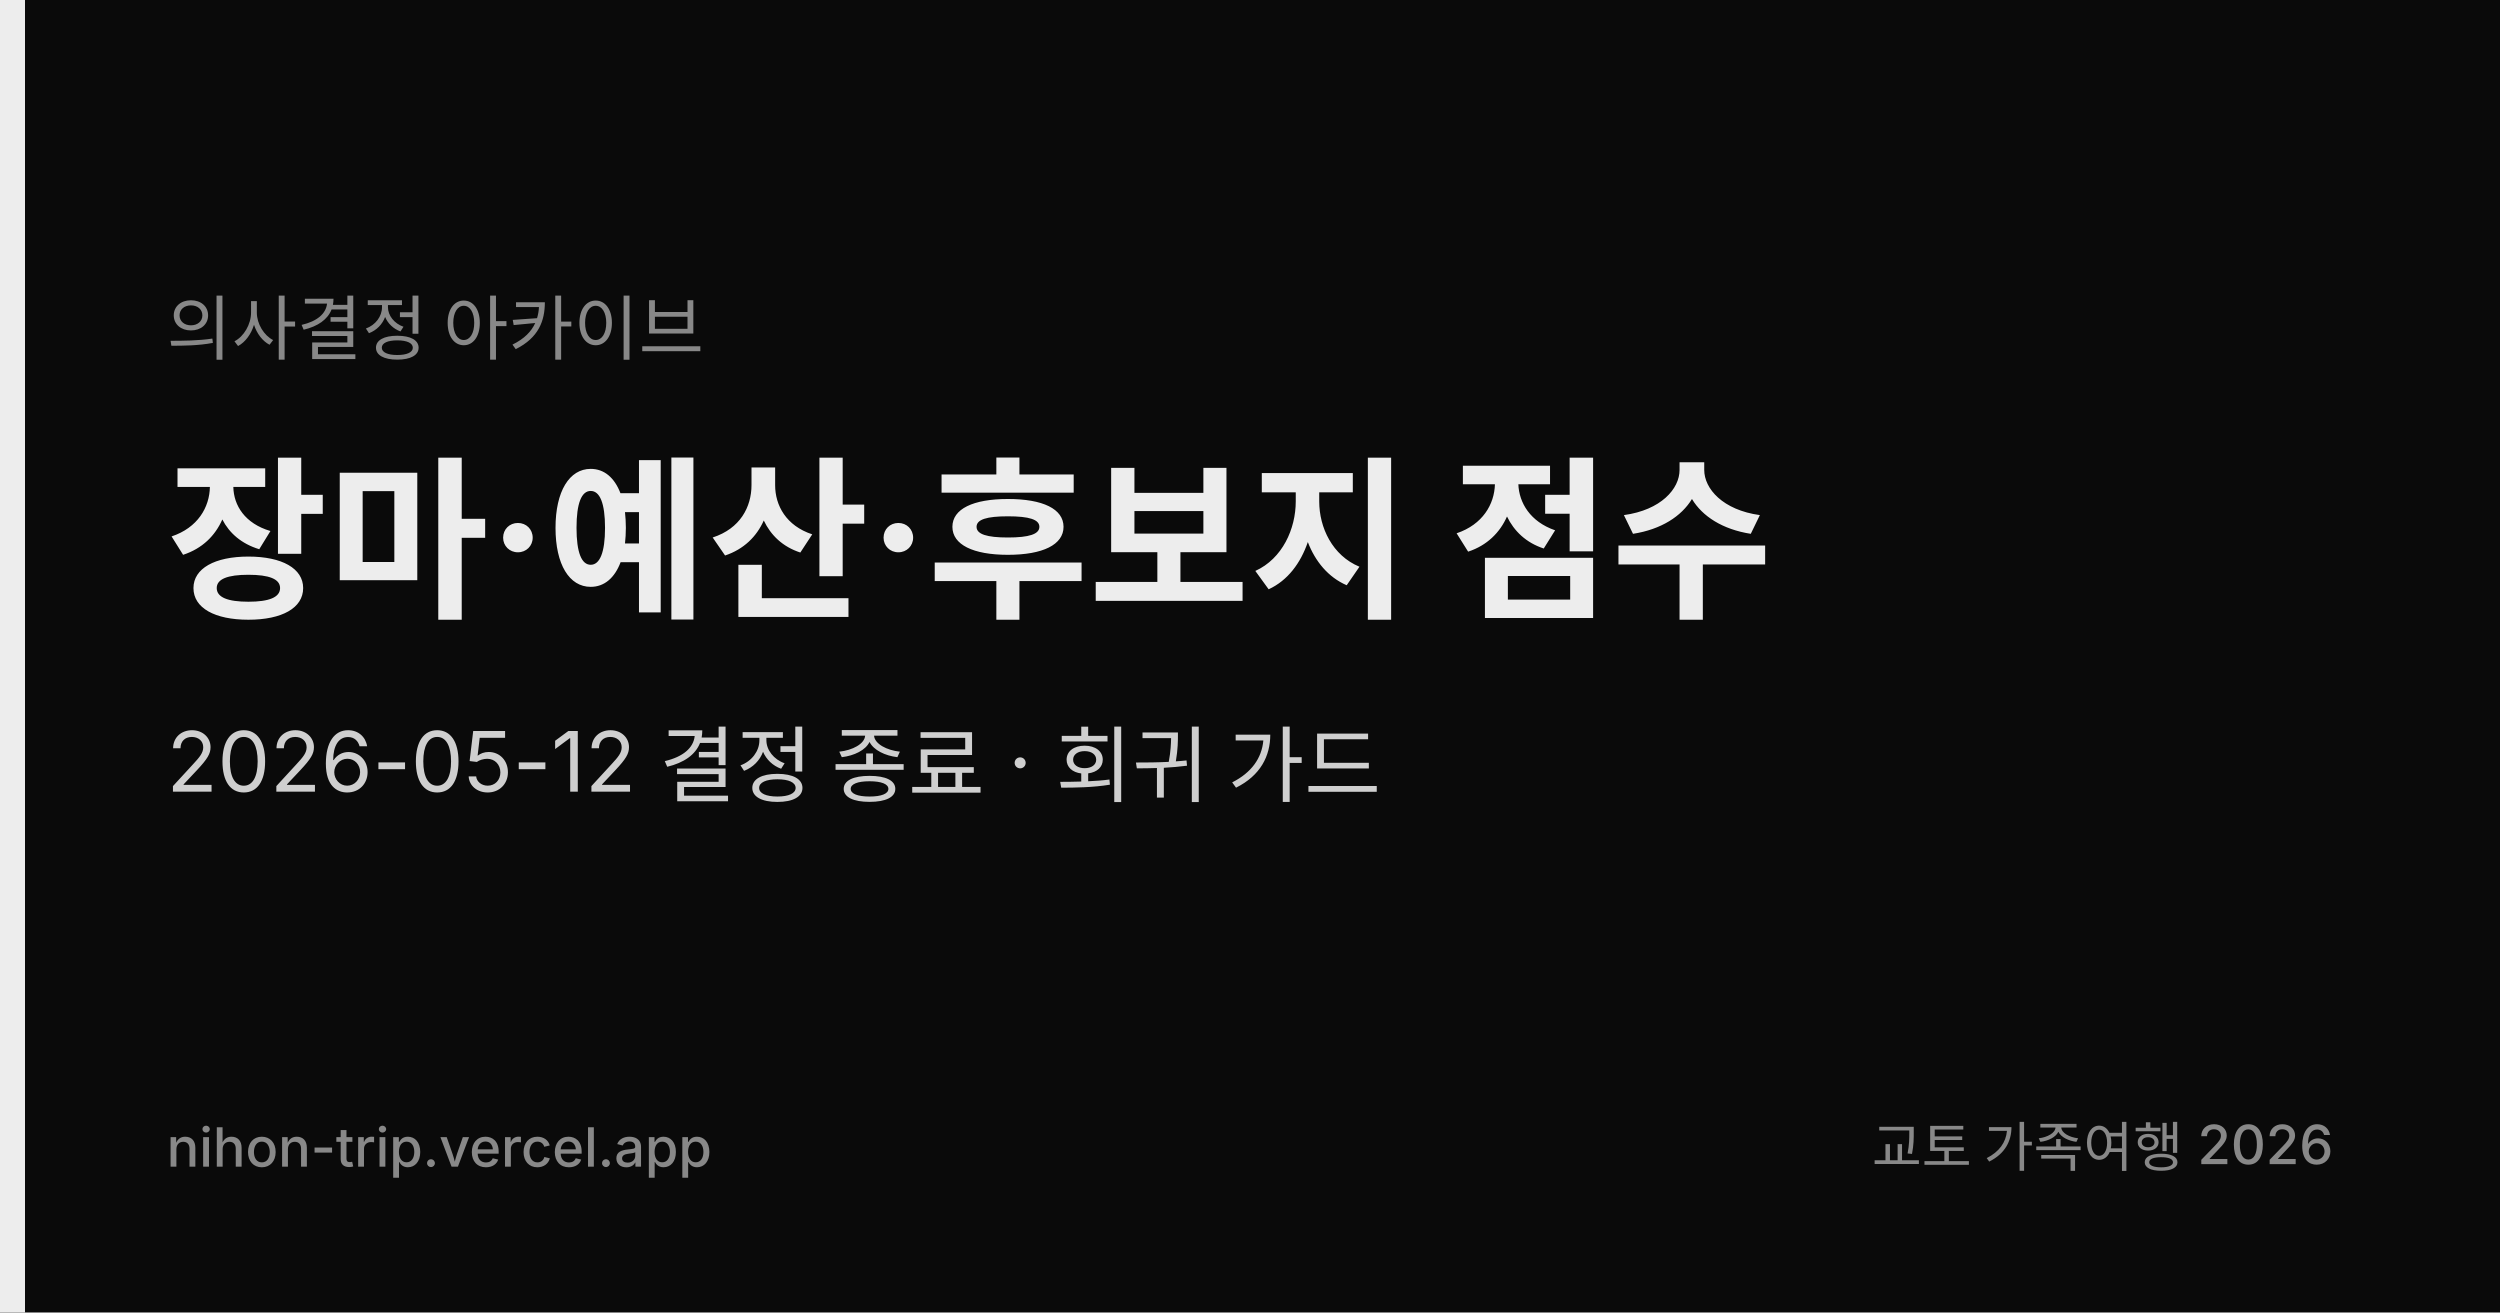
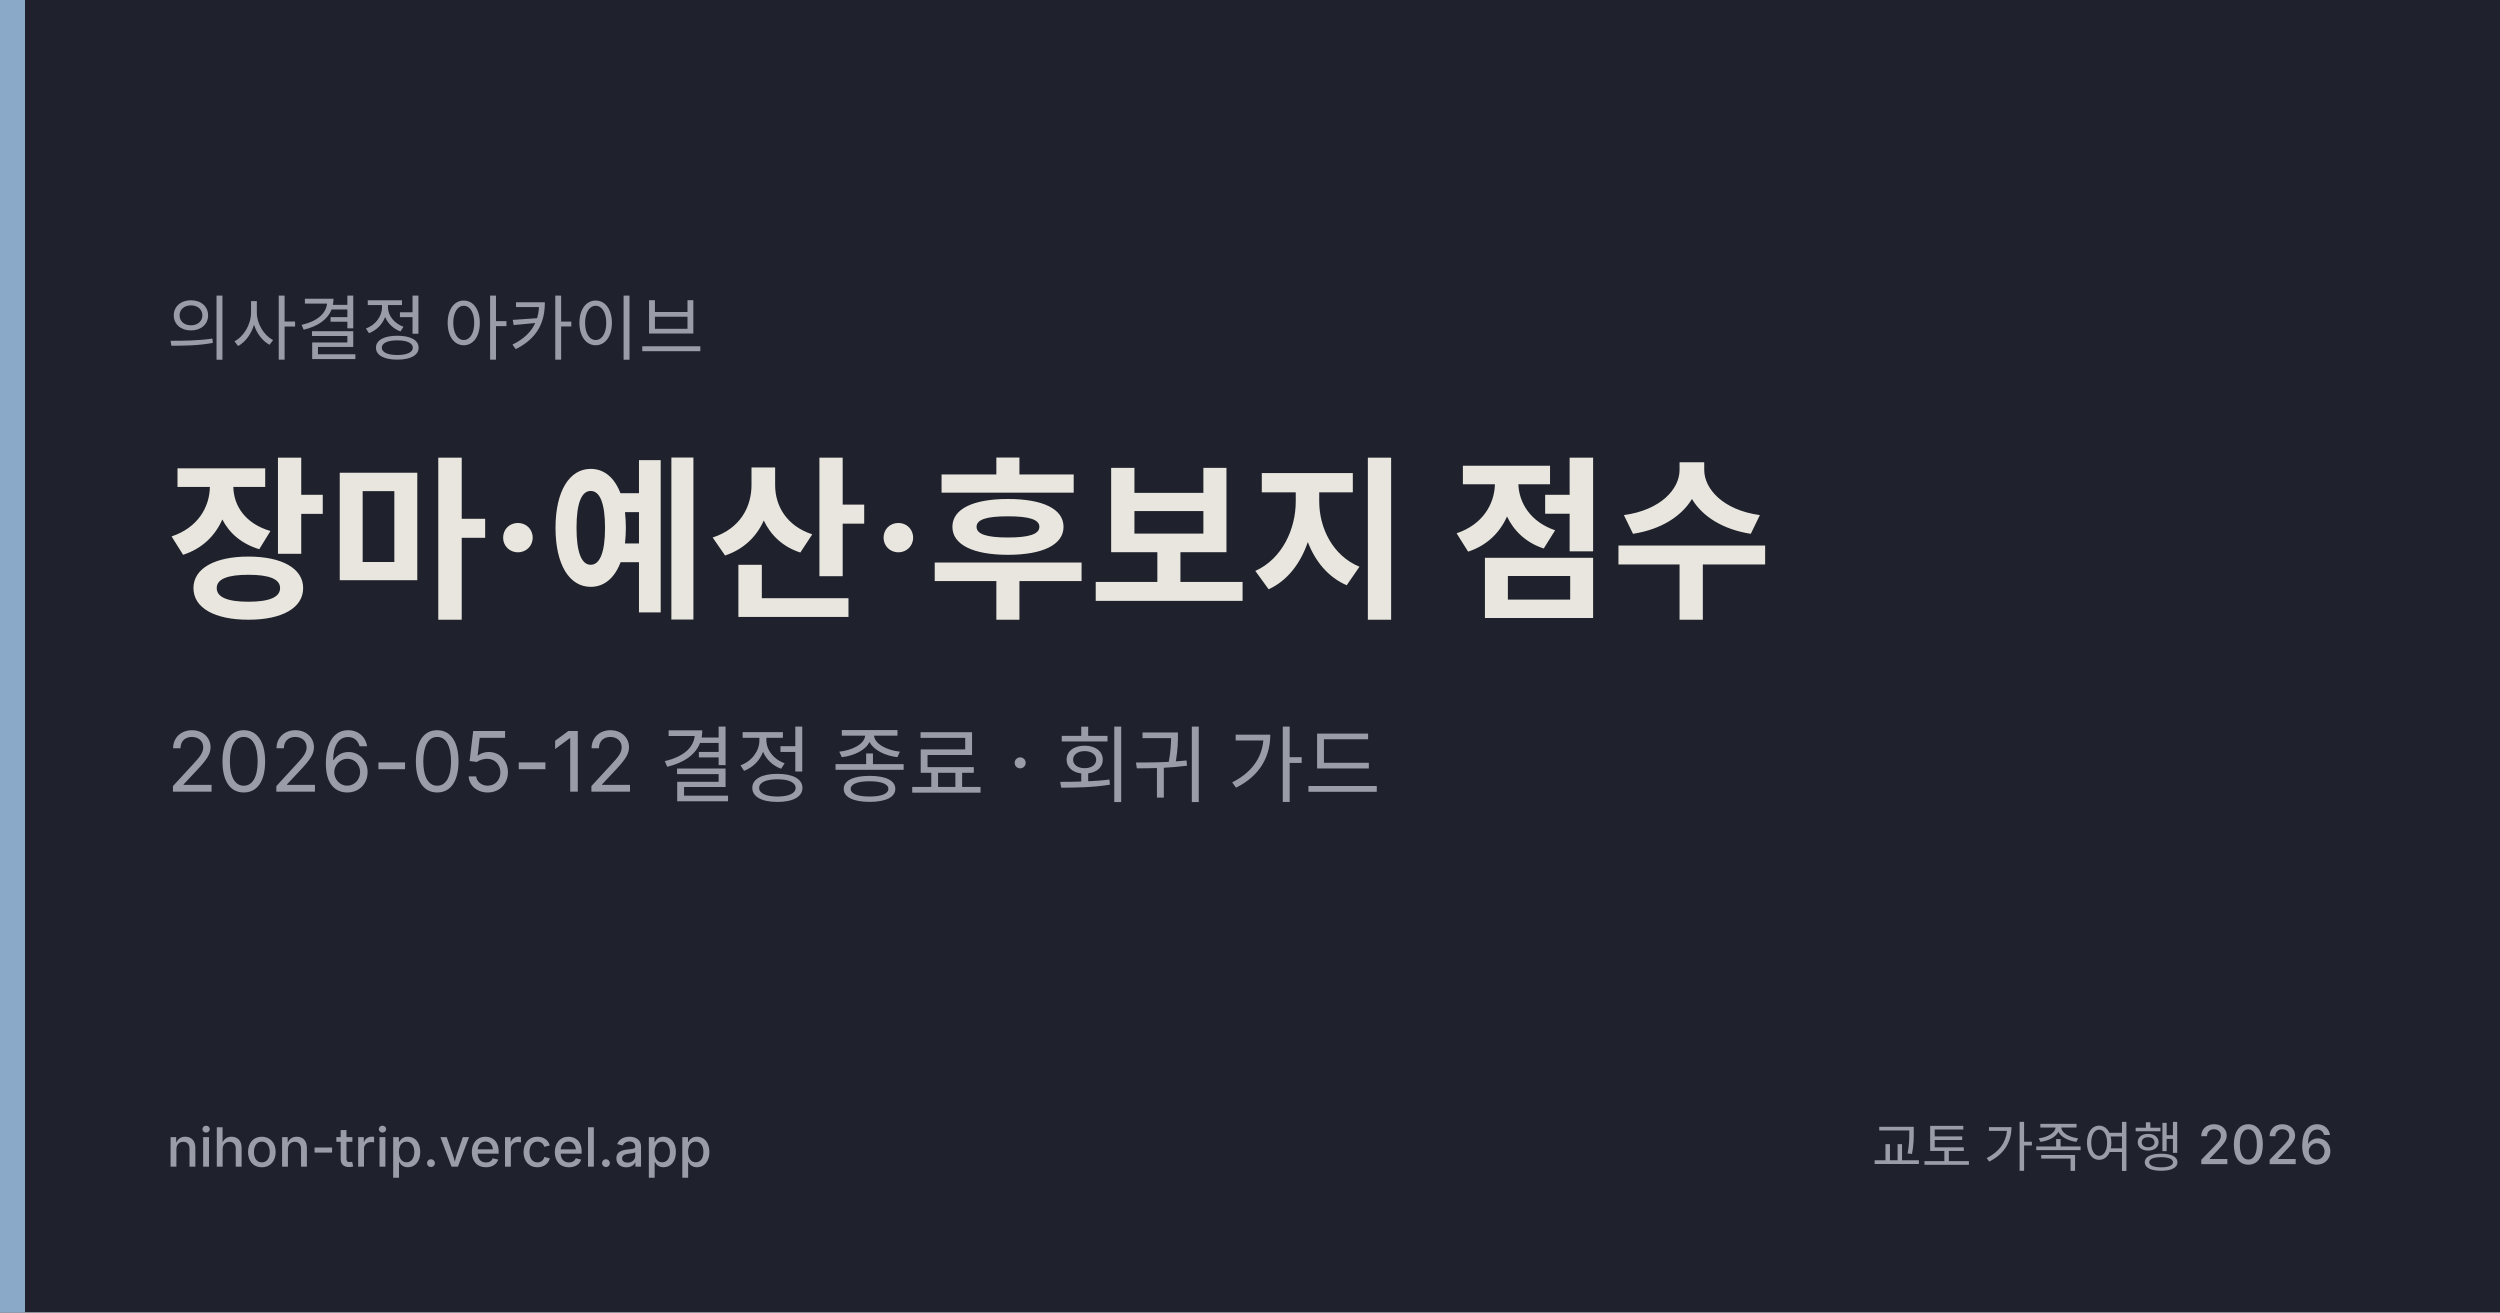
<svg xmlns="http://www.w3.org/2000/svg" width="1200" height="630" viewBox="0 0 1200 630">
-   <rect width="1200" height="630" fill="#0a0a0a" />
-   <rect x="0" y="0" width="12" height="630" fill="#ededed" />
-   <g font-family="-apple-system, BlinkMacSystemFont, 'Apple SD Gothic Neo', 'Noto Sans KR', 'Malgun Gothic', sans-serif" fill="#ededed">
-     <text x="80" y="170" font-size="34" font-weight="500" fill="#888">의사결정 아카이브</text>
+   <rect width="1200" height="630" fill="#1F222C" />
+   <rect x="0" y="0" width="12" height="630" fill="#8AA8C7" />
+   <g font-family="-apple-system, BlinkMacSystemFont, 'Apple SD Gothic Neo', 'Noto Sans KR', 'Malgun Gothic', sans-serif" fill="#E8E6DE">
+     <text x="80" y="170" font-size="34" font-weight="500" fill="#9A9DA8">의사결정 아카이브</text>
    <text x="80" y="290" font-size="84" font-weight="700">장마·예산·후보지 점수</text>
-     <text x="80" y="380" font-size="40" font-weight="400" fill="#cfcfcf">2026-05-12 결정 종료 · 회귀 가드</text>
-     <text x="80" y="560" font-size="26" font-weight="500" fill="#888">nihon-trip.vercel.app</text>
-     <text x="1120" y="560" font-size="26" font-weight="500" fill="#888" text-anchor="end">교토 가족여행 2026</text>
+     <text x="80" y="380" font-size="40" font-weight="400" fill="#9A9DA8">2026-05-12 결정 종료 · 회귀 가드</text>
+     <text x="80" y="560" font-size="26" font-weight="500" fill="#9A9DA8">nihon-trip.vercel.app</text>
+     <text x="1120" y="560" font-size="26" font-weight="500" fill="#9A9DA8" text-anchor="end">교토 가족여행 2026</text>
  </g>
</svg>
